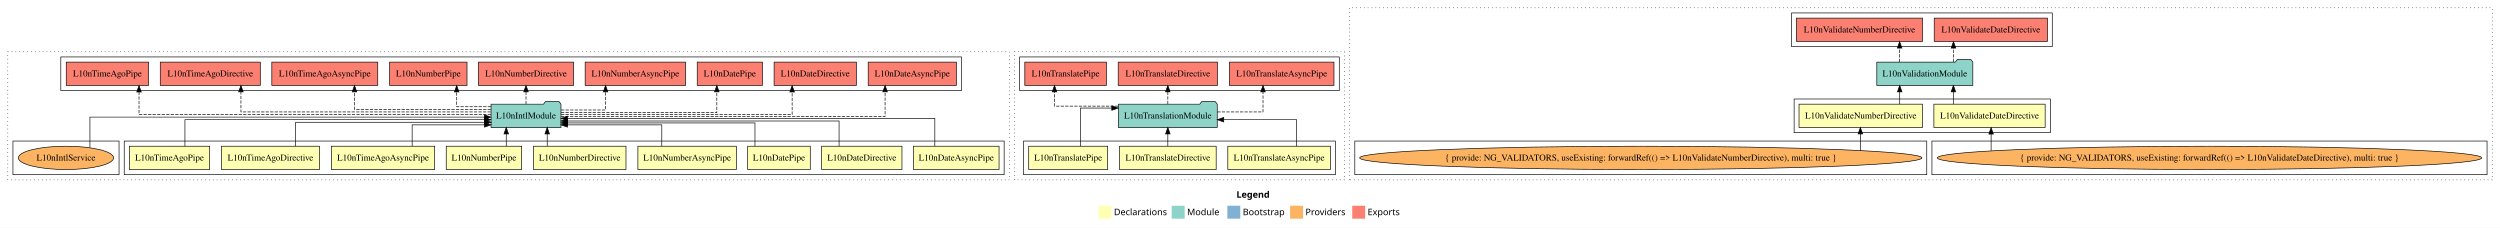
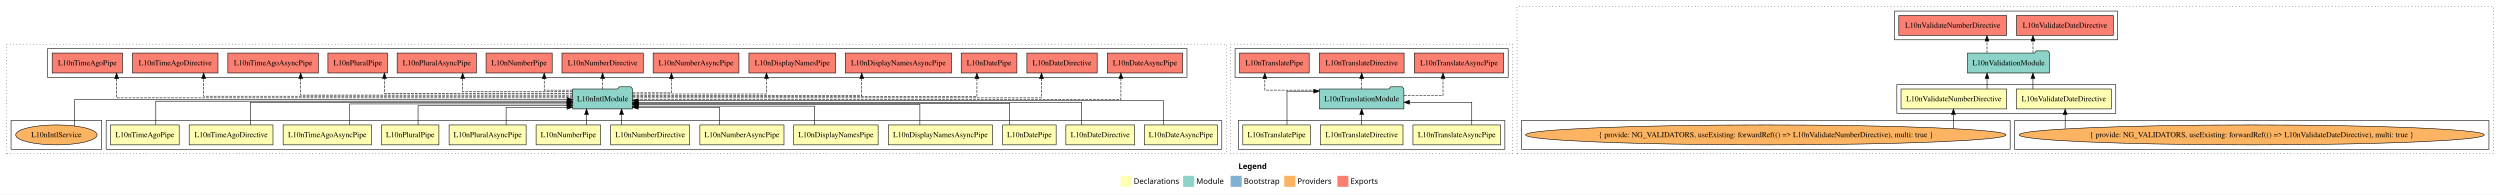
- <svg xmlns="http://www.w3.org/2000/svg" width="3864pt" height="352pt" viewBox="0.00 0.00 3864.00 352.00">
+ <svg xmlns="http://www.w3.org/2000/svg" width="4522pt" height="352pt" viewBox="0.00 0.00 4522.00 352.00">
  <g id="graph0" class="graph" transform="scale(1 1) rotate(0) translate(4 348)">
-     <polygon fill="#ffffff" stroke="transparent" points="-4,4 -4,-348 3860,-348 3860,4 -4,4" />
-     <text text-anchor="start" x="1907.009" y="-42.4" font-family="sans-serif" font-weight="bold" font-size="14.00" fill="#000000">Legend</text>
-     <polygon fill="#ffffb3" stroke="transparent" points="1694,-10 1694,-30 1714,-30 1714,-10 1694,-10" />
-     <text text-anchor="start" x="1717.629" y="-15.4" font-family="sans-serif" font-size="14.00" fill="#000000">  Declarations</text>
-     <polygon fill="#8dd3c7" stroke="transparent" points="1807,-10 1807,-30 1827,-30 1827,-10 1807,-10" />
-     <text text-anchor="start" x="1830.725" y="-15.4" font-family="sans-serif" font-size="14.00" fill="#000000">  Module</text>
-     <polygon fill="#80b1d3" stroke="transparent" points="1893,-10 1893,-30 1913,-30 1913,-10 1893,-10" />
-     <text text-anchor="start" x="1916.781" y="-15.4" font-family="sans-serif" font-size="14.00" fill="#000000">  Bootstrap</text>
-     <polygon fill="#fdb462" stroke="transparent" points="1990,-10 1990,-30 2010,-30 2010,-10 1990,-10" />
-     <text text-anchor="start" x="2013.673" y="-15.4" font-family="sans-serif" font-size="14.00" fill="#000000">  Providers</text>
-     <polygon fill="#fb8072" stroke="transparent" points="2086,-10 2086,-30 2106,-30 2106,-10 2086,-10" />
-     <text text-anchor="start" x="2109.726" y="-15.4" font-family="sans-serif" font-size="14.00" fill="#000000">  Exports</text>
+     <polygon fill="white" stroke="transparent" points="-4,4 -4,-348 4518,-348 4518,4 -4,4" />
+     <text text-anchor="start" x="2236.01" y="-42.4" font-family="sans-serif" font-weight="bold" font-size="14.00">Legend</text>
+     <polygon fill="#ffffb3" stroke="transparent" points="2023,-10 2023,-30 2043,-30 2043,-10 2023,-10" />
+     <text text-anchor="start" x="2046.63" y="-15.4" font-family="sans-serif" font-size="14.00">  Declarations</text>
+     <polygon fill="#8dd3c7" stroke="transparent" points="2136,-10 2136,-30 2156,-30 2156,-10 2136,-10" />
+     <text text-anchor="start" x="2159.73" y="-15.4" font-family="sans-serif" font-size="14.00">  Module</text>
+     <polygon fill="#80b1d3" stroke="transparent" points="2222,-10 2222,-30 2242,-30 2242,-10 2222,-10" />
+     <text text-anchor="start" x="2245.78" y="-15.4" font-family="sans-serif" font-size="14.00">  Bootstrap</text>
+     <polygon fill="#fdb462" stroke="transparent" points="2319,-10 2319,-30 2339,-30 2339,-10 2319,-10" />
+     <text text-anchor="start" x="2342.67" y="-15.4" font-family="sans-serif" font-size="14.00">  Providers</text>
+     <polygon fill="#fb8072" stroke="transparent" points="2415,-10 2415,-30 2435,-30 2435,-10 2415,-10" />
+     <text text-anchor="start" x="2438.73" y="-15.4" font-family="sans-serif" font-size="14.00">  Exports</text>
    <g id="clust1" class="cluster">
-       <polygon fill="none" stroke="#000000" stroke-dasharray="1,5" points="8,-70 8,-268 1556,-268 1556,-70 8,-70" />
+       <polygon fill="none" stroke="black" stroke-dasharray="1,5" points="8,-70 8,-268 2214,-268 2214,-70 8,-70" />
    </g>
    <g id="clust2" class="cluster">
-       <polygon fill="none" stroke="#000000" points="188,-78 188,-130 1548,-130 1548,-78 188,-78" />
-     </g>
-     <g id="clust13" class="cluster">
-       <polygon fill="none" stroke="#000000" points="90,-208 90,-260 1482,-260 1482,-208 90,-208" />
-     </g>
-     <g id="clust15" class="cluster">
-       <polygon fill="none" stroke="#000000" points="16,-78 16,-130 180,-130 180,-78 16,-78" />
-     </g>
-     <g id="clust22" class="cluster">
-       <polygon fill="none" stroke="#000000" stroke-dasharray="1,5" points="1564,-70 1564,-268 2074,-268 2074,-70 1564,-70" />
-     </g>
-     <g id="clust23" class="cluster">
-       <polygon fill="none" stroke="#000000" points="1578,-78 1578,-130 2060,-130 2060,-78 1578,-78" />
-     </g>
-     <g id="clust28" class="cluster">
-       <polygon fill="none" stroke="#000000" points="1572,-208 1572,-260 2066,-260 2066,-208 1572,-208" />
-     </g>
-     <g id="clust31" class="cluster">
-       <polygon fill="none" stroke="#000000" stroke-dasharray="1,5" points="2082,-70 2082,-336 3848,-336 3848,-70 2082,-70" />
+       <polygon fill="none" stroke="black" points="188,-78 188,-130 2206,-130 2206,-78 188,-78" />
+     </g>
+     <g id="clust17" class="cluster">
+       <polygon fill="none" stroke="black" points="82,-208 82,-260 2143,-260 2143,-208 82,-208" />
+     </g>
+     <g id="clust19" class="cluster">
+       <polygon fill="none" stroke="black" points="16,-78 16,-130 180,-130 180,-78 16,-78" />
+     </g>
+     <g id="clust26" class="cluster">
+       <polygon fill="none" stroke="black" stroke-dasharray="1,5" points="2222,-70 2222,-268 2732,-268 2732,-70 2222,-70" />
+     </g>
+     <g id="clust27" class="cluster">
+       <polygon fill="none" stroke="black" points="2236,-78 2236,-130 2718,-130 2718,-78 2236,-78" />
    </g>
    <g id="clust32" class="cluster">
-       <polygon fill="none" stroke="#000000" points="2769,-143 2769,-195 3165,-195 3165,-143 2769,-143" />
-     </g>
-     <g id="clust33" class="cluster">
-       <polygon fill="none" stroke="#000000" points="2982,-78 2982,-130 3840,-130 3840,-78 2982,-78" />
-     </g>
-     <g id="clust34" class="cluster">
-       <polygon fill="none" stroke="#000000" points="2090,-78 2090,-130 2974,-130 2974,-78 2090,-78" />
+       <polygon fill="none" stroke="black" points="2230,-208 2230,-260 2724,-260 2724,-208 2230,-208" />
+     </g>
+     <g id="clust35" class="cluster">
+       <polygon fill="none" stroke="black" stroke-dasharray="1,5" points="2740,-70 2740,-336 4506,-336 4506,-70 2740,-70" />
    </g>
    <g id="clust36" class="cluster">
-       <polygon fill="none" stroke="#000000" points="2765,-276 2765,-328 3168,-328 3168,-276 2765,-276" />
+       <polygon fill="none" stroke="black" points="3427,-143 3427,-195 3823,-195 3823,-143 3427,-143" />
+     </g>
+     <g id="clust37" class="cluster">
+       <polygon fill="none" stroke="black" points="3640,-78 3640,-130 4498,-130 4498,-78 3640,-78" />
+     </g>
+     <g id="clust38" class="cluster">
+       <polygon fill="none" stroke="black" points="2748,-78 2748,-130 3632,-130 3632,-78 2748,-78" />
+     </g>
+     <g id="clust40" class="cluster">
+       <polygon fill="none" stroke="black" points="3423,-276 3423,-328 3826,-328 3826,-276 3423,-276" />
    </g>
    <g id="node1" class="node">
-       <polygon fill="#ffffb3" stroke="#000000" points="1540.133,-122 1407.867,-122 1407.867,-86 1540.133,-86 1540.133,-122" />
-       <text text-anchor="middle" x="1474" y="-99.8" font-family="Times,serif" font-size="14.00" fill="#000000">L10nDateAsyncPipe</text>
+       <polygon fill="#ffffb3" stroke="black" points="2198.13,-122 2065.87,-122 2065.87,-86 2198.13,-86 2198.13,-122" />
+       <text text-anchor="middle" x="2132" y="-99.8" font-family="Times,serif" font-size="14.00">L10nDateAsyncPipe</text>
+     </g>
+     <g id="node14" class="node">
+       <polygon fill="#8dd3c7" stroke="black" points="1140.05,-187 1137.05,-191 1116.05,-191 1113.05,-187 1031.95,-187 1031.95,-151 1140.05,-151 1140.05,-187" />
+       <text text-anchor="middle" x="1086" y="-164.8" font-family="Times,serif" font-size="14.00">L10nIntlModule</text>
+     </g>
+     <g id="edge1" class="edge">
+       <path fill="none" stroke="black" d="M2100.38,-122.27C2100.38,-140.56 2100.38,-166 2100.38,-166 2100.38,-166 1150.18,-166 1150.18,-166" />
+       <polygon fill="black" stroke="black" points="1150.18,-162.5 1140.18,-166 1150.18,-169.5 1150.18,-162.5" />
+     </g>
+     <g id="node2" class="node">
+       <polygon fill="#ffffb3" stroke="black" points="2048.06,-122 1923.94,-122 1923.94,-86 2048.06,-86 2048.06,-122" />
+       <text text-anchor="middle" x="1986" y="-99.8" font-family="Times,serif" font-size="14.00">L10nDateDirective</text>
+     </g>
+     <g id="edge2" class="edge">
+       <path fill="none" stroke="black" d="M1952.38,-122.02C1952.38,-139.37 1952.38,-163 1952.38,-163 1952.38,-163 1150.2,-163 1150.2,-163" />
+       <polygon fill="black" stroke="black" points="1150.2,-159.5 1140.2,-163 1150.2,-166.5 1150.2,-159.5" />
+     </g>
+     <g id="node3" class="node">
+       <polygon fill="#ffffb3" stroke="black" points="1906.37,-122 1809.63,-122 1809.63,-86 1906.37,-86 1906.37,-122" />
+       <text text-anchor="middle" x="1858" y="-99.8" font-family="Times,serif" font-size="14.00">L10nDatePipe</text>
+     </g>
+     <g id="edge3" class="edge">
+       <path fill="none" stroke="black" d="M1822.38,-122.04C1822.38,-138.73 1822.38,-161 1822.38,-161 1822.38,-161 1150.15,-161 1150.15,-161" />
+       <polygon fill="black" stroke="black" points="1150.15,-157.5 1140.15,-161 1150.15,-164.5 1150.15,-157.5" />
+     </g>
+     <g id="node4" class="node">
+       <polygon fill="#ffffb3" stroke="black" points="1791.12,-122 1602.88,-122 1602.88,-86 1791.12,-86 1791.12,-122" />
+       <text text-anchor="middle" x="1697" y="-99.8" font-family="Times,serif" font-size="14.00">L10nDisplayNamesAsyncPipe</text>
+     </g>
+     <g id="edge4" class="edge">
+       <path fill="none" stroke="black" d="M1659.88,-122.01C1659.88,-138.05 1659.88,-159 1659.88,-159 1659.88,-159 1150.25,-159 1150.25,-159" />
+       <polygon fill="black" stroke="black" points="1150.25,-155.5 1140.25,-159 1150.25,-162.5 1150.25,-155.5" />
+     </g>
+     <g id="node5" class="node">
+       <polygon fill="#ffffb3" stroke="black" points="1584.36,-122 1431.64,-122 1431.64,-86 1584.36,-86 1584.36,-122" />
+       <text text-anchor="middle" x="1508" y="-99.8" font-family="Times,serif" font-size="14.00">L10nDisplayNamesPipe</text>
+     </g>
+     <g id="edge5" class="edge">
+       <path fill="none" stroke="black" d="M1469.38,-122.19C1469.38,-137.18 1469.38,-156 1469.38,-156 1469.38,-156 1150.12,-156 1150.12,-156" />
+       <polygon fill="black" stroke="black" points="1150.12,-152.5 1140.12,-156 1150.12,-159.5 1150.12,-152.5" />
+     </g>
+     <g id="node6" class="node">
+       <polygon fill="#ffffb3" stroke="black" points="1414.08,-122 1261.92,-122 1261.92,-86 1414.08,-86 1414.08,-122" />
+       <text text-anchor="middle" x="1338" y="-99.8" font-family="Times,serif" font-size="14.00">L10nNumberAsyncPipe</text>
+     </g>
+     <g id="edge6" class="edge">
+       <path fill="none" stroke="black" d="M1297.38,-122.05C1297.38,-136.37 1297.38,-154 1297.38,-154 1297.38,-154 1150.16,-154 1150.16,-154" />
+       <polygon fill="black" stroke="black" points="1150.16,-150.5 1140.16,-154 1150.16,-157.5 1150.16,-150.5" />
+     </g>
+     <g id="node7" class="node">
+       <polygon fill="#ffffb3" stroke="black" points="1243.51,-122 1100.49,-122 1100.49,-86 1243.51,-86 1243.51,-122" />
+       <text text-anchor="middle" x="1172" y="-99.8" font-family="Times,serif" font-size="14.00">L10nNumberDirective</text>
+     </g>
+     <g id="edge7" class="edge">
+       <path fill="none" stroke="black" d="M1120.26,-122.11C1120.26,-122.11 1120.26,-140.99 1120.26,-140.99" />
+       <polygon fill="black" stroke="black" points="1116.76,-140.99 1120.26,-150.99 1123.76,-140.99 1116.76,-140.99" />
+     </g>
+     <g id="node8" class="node">
+       <polygon fill="#ffffb3" stroke="black" points="1082.31,-122 965.69,-122 965.69,-86 1082.31,-86 1082.31,-122" />
+       <text text-anchor="middle" x="1024" y="-99.8" font-family="Times,serif" font-size="14.00">L10nNumberPipe</text>
+     </g>
+     <g id="edge8" class="edge">
+       <path fill="none" stroke="black" d="M1056.94,-122.11C1056.94,-122.11 1056.94,-140.99 1056.94,-140.99" />
+       <polygon fill="black" stroke="black" points="1053.44,-140.99 1056.94,-150.99 1060.44,-140.99 1053.44,-140.99" />
+     </g>
+     <g id="node9" class="node">
+       <polygon fill="#ffffb3" stroke="black" points="947.65,-122 808.35,-122 808.35,-86 947.65,-86 947.65,-122" />
+       <text text-anchor="middle" x="878" y="-99.8" font-family="Times,serif" font-size="14.00">L10nPluralAsyncPipe</text>
+     </g>
+     <g id="edge9" class="edge">
+       <path fill="none" stroke="black" d="M911.46,-122.05C911.46,-136.37 911.46,-154 911.46,-154 911.46,-154 1021.73,-154 1021.73,-154" />
+       <polygon fill="black" stroke="black" points="1021.73,-157.5 1031.73,-154 1021.73,-150.5 1021.73,-157.5" />
    </g>
    <g id="node10" class="node">
-       <polygon fill="#8dd3c7" stroke="#000000" points="863.045,-187 860.045,-191 839.045,-191 836.045,-187 754.955,-187 754.955,-151 863.045,-151 863.045,-187" />
-       <text text-anchor="middle" x="809" y="-164.8" font-family="Times,serif" font-size="14.00" fill="#000000">L10nIntlModule</text>
-     </g>
-     <g id="edge1" class="edge">
-       <path fill="none" stroke="#000000" d="M1440.875,-122.302C1440.875,-140.27 1440.875,-165 1440.875,-165 1440.875,-165 873.146,-165 873.146,-165" />
-       <polygon fill="#000000" stroke="#000000" points="873.146,-161.5 863.146,-165 873.146,-168.5 873.146,-161.5" />
-     </g>
-     <g id="node2" class="node">
-       <polygon fill="#ffffb3" stroke="#000000" points="1390.062,-122 1265.938,-122 1265.938,-86 1390.062,-86 1390.062,-122" />
-       <text text-anchor="middle" x="1328" y="-99.8" font-family="Times,serif" font-size="14.00" fill="#000000">L10nDateDirective</text>
-     </g>
-     <g id="edge2" class="edge">
-       <path fill="none" stroke="#000000" d="M1292.875,-122.035C1292.875,-138.734 1292.875,-161 1292.875,-161 1292.875,-161 873.098,-161 873.098,-161" />
-       <polygon fill="#000000" stroke="#000000" points="873.098,-157.5 863.098,-161 873.098,-164.5 873.098,-157.5" />
-     </g>
-     <g id="node3" class="node">
-       <polygon fill="#ffffb3" stroke="#000000" points="1248.367,-122 1151.633,-122 1151.633,-86 1248.367,-86 1248.367,-122" />
-       <text text-anchor="middle" x="1200" y="-99.8" font-family="Times,serif" font-size="14.00" fill="#000000">L10nDatePipe</text>
-     </g>
-     <g id="edge3" class="edge">
-       <path fill="none" stroke="#000000" d="M1162.875,-122.282C1162.875,-137.948 1162.875,-158 1162.875,-158 1162.875,-158 873.131,-158 873.131,-158" />
-       <polygon fill="#000000" stroke="#000000" points="873.131,-154.5 863.131,-158 873.131,-161.5 873.131,-154.5" />
-     </g>
-     <g id="node4" class="node">
-       <polygon fill="#ffffb3" stroke="#000000" points="1134.079,-122 981.921,-122 981.921,-86 1134.079,-86 1134.079,-122" />
-       <text text-anchor="middle" x="1058" y="-99.8" font-family="Times,serif" font-size="14.00" fill="#000000">L10nNumberAsyncPipe</text>
-     </g>
-     <g id="edge4" class="edge">
-       <path fill="none" stroke="#000000" d="M1018.875,-122.124C1018.875,-136.783 1018.875,-155 1018.875,-155 1018.875,-155 873.048,-155 873.048,-155" />
-       <polygon fill="#000000" stroke="#000000" points="873.048,-151.5 863.048,-155 873.048,-158.5 873.048,-151.5" />
-     </g>
-     <g id="node5" class="node">
-       <polygon fill="#ffffb3" stroke="#000000" points="963.509,-122 820.491,-122 820.491,-86 963.509,-86 963.509,-122" />
-       <text text-anchor="middle" x="892" y="-99.8" font-family="Times,serif" font-size="14.00" fill="#000000">L10nNumberDirective</text>
-     </g>
-     <g id="edge5" class="edge">
-       <path fill="none" stroke="#000000" d="M841.759,-122.106C841.759,-122.106 841.759,-140.991 841.759,-140.991" />
-       <polygon fill="#000000" stroke="#000000" points="838.259,-140.991 841.759,-150.991 845.259,-140.991 838.259,-140.991" />
-     </g>
-     <g id="node6" class="node">
-       <polygon fill="#ffffb3" stroke="#000000" points="802.313,-122 685.687,-122 685.687,-86 802.313,-86 802.313,-122" />
-       <text text-anchor="middle" x="744" y="-99.8" font-family="Times,serif" font-size="14.00" fill="#000000">L10nNumberPipe</text>
-     </g>
-     <g id="edge6" class="edge">
-       <path fill="none" stroke="#000000" d="M778.442,-122.106C778.442,-122.106 778.442,-140.991 778.442,-140.991" />
-       <polygon fill="#000000" stroke="#000000" points="774.942,-140.991 778.442,-150.991 781.942,-140.991 774.942,-140.991" />
-     </g>
-     <g id="node7" class="node">
-       <polygon fill="#ffffb3" stroke="#000000" points="667.861,-122 508.139,-122 508.139,-86 667.861,-86 667.861,-122" />
-       <text text-anchor="middle" x="588" y="-99.8" font-family="Times,serif" font-size="14.00" fill="#000000">L10nTimeAgoAsyncPipe</text>
-     </g>
-     <g id="edge7" class="edge">
-       <path fill="none" stroke="#000000" d="M633.012,-122.124C633.012,-136.783 633.012,-155 633.012,-155 633.012,-155 744.762,-155 744.762,-155" />
-       <polygon fill="#000000" stroke="#000000" points="744.762,-158.5 754.762,-155 744.762,-151.5 744.762,-158.5" />
-     </g>
-     <g id="node8" class="node">
-       <polygon fill="#ffffb3" stroke="#000000" points="489.791,-122 338.209,-122 338.209,-86 489.791,-86 489.791,-122" />
-       <text text-anchor="middle" x="414" y="-99.8" font-family="Times,serif" font-size="14.00" fill="#000000">L10nTimeAgoDirective</text>
-     </g>
-     <g id="edge8" class="edge">
-       <path fill="none" stroke="#000000" d="M452.982,-122.009C452.982,-138.049 452.982,-159 452.982,-159 452.982,-159 744.929,-159 744.929,-159" />
-       <polygon fill="#000000" stroke="#000000" points="744.929,-162.5 754.929,-159 744.928,-155.5 744.929,-162.5" />
-     </g>
-     <g id="node9" class="node">
-       <polygon fill="#ffffb3" stroke="#000000" points="320.095,-122 195.905,-122 195.905,-86 320.095,-86 320.095,-122" />
-       <text text-anchor="middle" x="258" y="-99.8" font-family="Times,serif" font-size="14.00" fill="#000000">L10nTimeAgoPipe</text>
-     </g>
-     <g id="edge9" class="edge">
-       <path fill="none" stroke="#000000" d="M281.826,-122.022C281.826,-139.373 281.826,-163 281.826,-163 281.826,-163 744.569,-163 744.569,-163" />
-       <polygon fill="#000000" stroke="#000000" points="744.569,-166.5 754.569,-163 744.569,-159.5 744.569,-166.5" />
+       <polygon fill="#ffffb3" stroke="black" points="789.88,-122 686.12,-122 686.12,-86 789.88,-86 789.88,-122" />
+       <text text-anchor="middle" x="738" y="-99.8" font-family="Times,serif" font-size="14.00">L10nPluralPipe</text>
+     </g>
+     <g id="edge10" class="edge">
+       <path fill="none" stroke="black" d="M752.18,-122.24C752.18,-137.57 752.18,-157 752.18,-157 752.18,-157 1021.62,-157 1021.62,-157" />
+       <polygon fill="black" stroke="black" points="1021.62,-160.5 1031.62,-157 1021.62,-153.5 1021.62,-160.5" />
    </g>
    <g id="node11" class="node">
-       <polygon fill="#fb8072" stroke="#000000" points="1474.133,-252 1337.867,-252 1337.867,-216 1474.133,-216 1474.133,-252" />
-       <text text-anchor="middle" x="1406" y="-229.8" font-family="Times,serif" font-size="14.00" fill="#000000">L10nDateAsyncPipe </text>
-     </g>
-     <g id="edge10" class="edge">
-       <path fill="none" stroke="#000000" stroke-dasharray="5,2" d="M863.225,-168C1002.872,-168 1363.982,-168 1363.982,-168 1363.982,-168 1363.982,-205.965 1363.982,-205.965" />
-       <polygon fill="#000000" stroke="#000000" points="1360.482,-205.965 1363.982,-215.965 1367.482,-205.965 1360.482,-205.965" />
+       <polygon fill="#ffffb3" stroke="black" points="667.86,-122 508.14,-122 508.14,-86 667.86,-86 667.86,-122" />
+       <text text-anchor="middle" x="588" y="-99.8" font-family="Times,serif" font-size="14.00">L10nTimeAgoAsyncPipe</text>
+     </g>
+     <g id="edge11" class="edge">
+       <path fill="none" stroke="black" d="M628.62,-122.03C628.62,-138.4 628.62,-160 628.62,-160 628.62,-160 1021.74,-160 1021.74,-160" />
+       <polygon fill="black" stroke="black" points="1021.74,-163.5 1031.74,-160 1021.74,-156.5 1021.74,-163.5" />
    </g>
    <g id="node12" class="node">
-       <polygon fill="#fb8072" stroke="#000000" points="1319.563,-252 1192.437,-252 1192.437,-216 1319.563,-216 1319.563,-252" />
-       <text text-anchor="middle" x="1256" y="-229.8" font-family="Times,serif" font-size="14.00" fill="#000000">L10nDateDirective </text>
-     </g>
-     <g id="edge11" class="edge">
-       <path fill="none" stroke="#000000" stroke-dasharray="5,2" d="M863.197,-171C974.89,-171 1220.326,-171 1220.326,-171 1220.326,-171 1220.326,-205.778 1220.326,-205.778" />
-       <polygon fill="#000000" stroke="#000000" points="1216.826,-205.778 1220.326,-215.778 1223.826,-205.778 1216.826,-205.778" />
+       <polygon fill="#ffffb3" stroke="black" points="489.79,-122 338.21,-122 338.21,-86 489.79,-86 489.79,-122" />
+       <text text-anchor="middle" x="414" y="-99.8" font-family="Times,serif" font-size="14.00">L10nTimeAgoDirective</text>
+     </g>
+     <g id="edge12" class="edge">
+       <path fill="none" stroke="black" d="M448.98,-122.02C448.98,-139.37 448.98,-163 448.98,-163 448.98,-163 1021.69,-163 1021.69,-163" />
+       <polygon fill="black" stroke="black" points="1021.69,-166.5 1031.69,-163 1021.69,-159.5 1021.69,-166.5" />
    </g>
    <g id="node13" class="node">
-       <polygon fill="#fb8072" stroke="#000000" points="1174.368,-252 1073.632,-252 1073.632,-216 1174.368,-216 1174.368,-252" />
-       <text text-anchor="middle" x="1124" y="-229.8" font-family="Times,serif" font-size="14.00" fill="#000000">L10nDatePipe </text>
-     </g>
-     <g id="edge12" class="edge">
-       <path fill="none" stroke="#000000" stroke-dasharray="5,2" d="M863.094,-174C948.237,-174 1103.928,-174 1103.928,-174 1103.928,-174 1103.928,-205.998 1103.928,-205.998" />
-       <polygon fill="#000000" stroke="#000000" points="1100.428,-205.998 1103.928,-215.998 1107.428,-205.998 1100.428,-205.998" />
-     </g>
-     <g id="node14" class="node">
-       <polygon fill="#fb8072" stroke="#000000" points="1055.579,-252 900.421,-252 900.421,-216 1055.579,-216 1055.579,-252" />
-       <text text-anchor="middle" x="978" y="-229.8" font-family="Times,serif" font-size="14.00" fill="#000000">L10nNumberAsyncPipe </text>
+       <polygon fill="#ffffb3" stroke="black" points="320.1,-122 195.9,-122 195.9,-86 320.1,-86 320.1,-122" />
+       <text text-anchor="middle" x="258" y="-99.8" font-family="Times,serif" font-size="14.00">L10nTimeAgoPipe</text>
    </g>
    <g id="edge13" class="edge">
-       <path fill="none" stroke="#000000" stroke-dasharray="5,2" d="M863.3,-178C896.245,-178 931.982,-178 931.982,-178 931.982,-178 931.982,-205.973 931.982,-205.973" />
-       <polygon fill="#000000" stroke="#000000" points="928.482,-205.973 931.982,-215.973 935.482,-205.973 928.482,-205.973" />
+       <path fill="none" stroke="black" d="M277.83,-122.3C277.83,-140.27 277.83,-165 277.83,-165 277.83,-165 1021.72,-165 1021.72,-165" />
+       <polygon fill="black" stroke="black" points="1021.72,-168.5 1031.72,-165 1021.72,-161.5 1021.72,-168.5" />
    </g>
    <g id="node15" class="node">
-       <polygon fill="#fb8072" stroke="#000000" points="882.508,-252 735.492,-252 735.492,-216 882.508,-216 882.508,-252" />
-       <text text-anchor="middle" x="809" y="-229.8" font-family="Times,serif" font-size="14.00" fill="#000000">L10nNumberDirective </text>
+       <polygon fill="#fb8072" stroke="black" points="2135.13,-252 1998.87,-252 1998.87,-216 2135.13,-216 2135.13,-252" />
+       <text text-anchor="middle" x="2067" y="-229.8" font-family="Times,serif" font-size="14.00">L10nDateAsyncPipe </text>
    </g>
    <g id="edge14" class="edge">
-       <path fill="none" stroke="#000000" stroke-dasharray="5,2" d="M809,-187.106C809,-187.106 809,-205.991 809,-205.991" />
-       <polygon fill="#000000" stroke="#000000" points="805.5,-205.991 809,-215.991 812.5,-205.991 805.5,-205.991" />
+       <path fill="none" stroke="black" stroke-dasharray="5,2" d="M1140.11,-168C1339.76,-168 2023.48,-168 2023.48,-168 2023.48,-168 2023.48,-205.97 2023.48,-205.97" />
+       <polygon fill="black" stroke="black" points="2019.98,-205.97 2023.48,-215.97 2026.98,-205.97 2019.98,-205.97" />
    </g>
    <g id="node16" class="node">
-       <polygon fill="#fb8072" stroke="#000000" points="717.813,-252 598.187,-252 598.187,-216 717.813,-216 717.813,-252" />
-       <text text-anchor="middle" x="658" y="-229.8" font-family="Times,serif" font-size="14.00" fill="#000000">L10nNumberPipe </text>
+       <polygon fill="#fb8072" stroke="black" points="1980.56,-252 1853.44,-252 1853.44,-216 1980.56,-216 1980.56,-252" />
+       <text text-anchor="middle" x="1917" y="-229.8" font-family="Times,serif" font-size="14.00">L10nDateDirective </text>
    </g>
    <g id="edge15" class="edge">
-       <path fill="none" stroke="#000000" stroke-dasharray="5,2" d="M754.81,-183C728.239,-183 701.875,-183 701.875,-183 701.875,-183 701.875,-205.876 701.875,-205.876" />
-       <polygon fill="#000000" stroke="#000000" points="698.375,-205.876 701.875,-215.876 705.375,-205.876 698.375,-205.876" />
+       <path fill="none" stroke="black" stroke-dasharray="5,2" d="M1140.25,-171C1319.26,-171 1879.83,-171 1879.83,-171 1879.83,-171 1879.83,-205.78 1879.83,-205.78" />
+       <polygon fill="black" stroke="black" points="1876.33,-205.78 1879.83,-215.78 1883.33,-205.78 1876.33,-205.78" />
    </g>
    <g id="node17" class="node">
-       <polygon fill="#fb8072" stroke="#000000" points="579.862,-252 416.138,-252 416.138,-216 579.862,-216 579.862,-252" />
-       <text text-anchor="middle" x="498" y="-229.8" font-family="Times,serif" font-size="14.00" fill="#000000">L10nTimeAgoAsyncPipe </text>
+       <polygon fill="#fb8072" stroke="black" points="1835.37,-252 1734.63,-252 1734.63,-216 1835.37,-216 1835.37,-252" />
+       <text text-anchor="middle" x="1785" y="-229.8" font-family="Times,serif" font-size="14.00">L10nDatePipe </text>
    </g>
    <g id="edge16" class="edge">
-       <path fill="none" stroke="#000000" stroke-dasharray="5,2" d="M754.708,-179C677.142,-179 543.875,-179 543.875,-179 543.875,-179 543.875,-205.991 543.875,-205.991" />
-       <polygon fill="#000000" stroke="#000000" points="540.375,-205.991 543.875,-215.991 547.375,-205.991 540.375,-205.991" />
+       <path fill="none" stroke="black" stroke-dasharray="5,2" d="M1140.26,-173C1300.93,-173 1763.06,-173 1763.06,-173 1763.06,-173 1763.06,-205.7 1763.06,-205.7" />
+       <polygon fill="black" stroke="black" points="1759.56,-205.7 1763.06,-215.7 1766.56,-205.7 1759.56,-205.7" />
    </g>
    <g id="node18" class="node">
-       <polygon fill="#fb8072" stroke="#000000" points="398.291,-252 243.709,-252 243.709,-216 398.291,-216 398.291,-252" />
-       <text text-anchor="middle" x="321" y="-229.8" font-family="Times,serif" font-size="14.00" fill="#000000">L10nTimeAgoDirective </text>
+       <polygon fill="#fb8072" stroke="black" points="1717.12,-252 1524.88,-252 1524.88,-216 1717.12,-216 1717.12,-252" />
+       <text text-anchor="middle" x="1621" y="-229.8" font-family="Times,serif" font-size="14.00">L10nDisplayNamesAsyncPipe </text>
    </g>
    <g id="edge17" class="edge">
-       <path fill="none" stroke="#000000" stroke-dasharray="5,2" d="M754.529,-175C636.639,-175 368.375,-175 368.375,-175 368.375,-175 368.375,-205.977 368.375,-205.977" />
-       <polygon fill="#000000" stroke="#000000" points="364.875,-205.977 368.375,-215.977 371.875,-205.977 364.875,-205.977" />
+       <path fill="none" stroke="black" stroke-dasharray="5,2" d="M1140.22,-175C1263.59,-175 1554.68,-175 1554.68,-175 1554.68,-175 1554.68,-205.98 1554.68,-205.98" />
+       <polygon fill="black" stroke="black" points="1551.18,-205.98 1554.68,-215.98 1558.18,-205.98 1551.18,-205.98" />
    </g>
    <g id="node19" class="node">
-       <polygon fill="#fb8072" stroke="#000000" points="225.596,-252 98.404,-252 98.404,-216 225.596,-216 225.596,-252" />
-       <text text-anchor="middle" x="162" y="-229.8" font-family="Times,serif" font-size="14.00" fill="#000000">L10nTimeAgoPipe </text>
+       <polygon fill="#fb8072" stroke="black" points="1507.36,-252 1350.64,-252 1350.64,-216 1507.36,-216 1507.36,-252" />
+       <text text-anchor="middle" x="1429" y="-229.8" font-family="Times,serif" font-size="14.00">L10nDisplayNamesPipe </text>
    </g>
    <g id="edge18" class="edge">
-       <path fill="none" stroke="#000000" stroke-dasharray="5,2" d="M754.865,-171C607.632,-171 210.875,-171 210.875,-171 210.875,-171 210.875,-205.778 210.875,-205.778" />
-       <polygon fill="#000000" stroke="#000000" points="207.375,-205.778 210.875,-215.778 214.375,-205.778 207.375,-205.778" />
+       <path fill="none" stroke="black" stroke-dasharray="5,2" d="M1140.37,-178C1225.95,-178 1382.43,-178 1382.43,-178 1382.43,-178 1382.43,-205.97 1382.43,-205.97" />
+       <polygon fill="black" stroke="black" points="1378.93,-205.97 1382.43,-215.97 1385.93,-205.97 1378.93,-205.97" />
    </g>
    <g id="node20" class="node">
-       <ellipse fill="#fdb462" stroke="#000000" cx="98" cy="-104" rx="73.575" ry="18" />
-       <text text-anchor="middle" x="98" y="-99.8" font-family="Times,serif" font-size="14.00" fill="#000000">L10nIntlService</text>
+       <polygon fill="#fb8072" stroke="black" points="1332.58,-252 1177.42,-252 1177.42,-216 1332.58,-216 1332.58,-252" />
+       <text text-anchor="middle" x="1255" y="-229.8" font-family="Times,serif" font-size="14.00">L10nNumberAsyncPipe </text>
    </g>
    <g id="edge19" class="edge">
-       <path fill="none" stroke="#000000" d="M134.995,-119.898C134.995,-138.561 134.995,-167 134.995,-167 134.995,-167 744.699,-167 744.699,-167" />
-       <polygon fill="#000000" stroke="#000000" points="744.699,-170.5 754.699,-167 744.699,-163.5 744.699,-170.5" />
+       <path fill="none" stroke="black" stroke-dasharray="5,2" d="M1140.24,-180C1173.78,-180 1210.48,-180 1210.48,-180 1210.48,-180 1210.48,-205.72 1210.48,-205.72" />
+       <polygon fill="black" stroke="black" points="1206.98,-205.72 1210.48,-215.72 1213.98,-205.72 1206.98,-205.72" />
    </g>
    <g id="node21" class="node">
-       <polygon fill="#ffffb3" stroke="#000000" points="2052.289,-122 1893.711,-122 1893.711,-86 2052.289,-86 2052.289,-122" />
-       <text text-anchor="middle" x="1973" y="-99.8" font-family="Times,serif" font-size="14.00" fill="#000000">L10nTranslateAsyncPipe</text>
+       <polygon fill="#fb8072" stroke="black" points="1159.51,-252 1012.49,-252 1012.49,-216 1159.51,-216 1159.51,-252" />
+       <text text-anchor="middle" x="1086" y="-229.8" font-family="Times,serif" font-size="14.00">L10nNumberDirective </text>
+     </g>
+     <g id="edge20" class="edge">
+       <path fill="none" stroke="black" stroke-dasharray="5,2" d="M1086,-187.11C1086,-187.11 1086,-205.99 1086,-205.99" />
+       <polygon fill="black" stroke="black" points="1082.5,-205.99 1086,-215.99 1089.5,-205.99 1082.5,-205.99" />
+     </g>
+     <g id="node22" class="node">
+       <polygon fill="#fb8072" stroke="black" points="994.81,-252 875.19,-252 875.19,-216 994.81,-216 994.81,-252" />
+       <text text-anchor="middle" x="935" y="-229.8" font-family="Times,serif" font-size="14.00">L10nNumberPipe </text>
+     </g>
+     <g id="edge21" class="edge">
+       <path fill="none" stroke="black" stroke-dasharray="5,2" d="M1031.95,-185C1005.96,-185 980.38,-185 980.38,-185 980.38,-185 980.38,-205.75 980.38,-205.75" />
+       <polygon fill="black" stroke="black" points="976.88,-205.75 980.38,-215.75 983.88,-205.75 976.88,-205.75" />
+     </g>
+     <g id="node23" class="node">
+       <polygon fill="#fb8072" stroke="black" points="857.65,-252 714.35,-252 714.35,-216 857.65,-216 857.65,-252" />
+       <text text-anchor="middle" x="786" y="-229.8" font-family="Times,serif" font-size="14.00">L10nPluralAsyncPipe </text>
+     </g>
+     <g id="edge22" class="edge">
+       <path fill="none" stroke="black" stroke-dasharray="5,2" d="M1031.7,-182C957.32,-182 832.88,-182 832.88,-182 832.88,-182 832.88,-205.81 832.88,-205.81" />
+       <polygon fill="black" stroke="black" points="829.38,-205.81 832.88,-215.81 836.38,-205.81 829.38,-205.81" />
    </g>
    <g id="node24" class="node">
-       <polygon fill="#8dd3c7" stroke="#000000" points="1877.361,-187 1874.361,-191 1853.361,-191 1850.361,-187 1724.639,-187 1724.639,-151 1877.361,-151 1877.361,-187" />
-       <text text-anchor="middle" x="1801" y="-164.8" font-family="Times,serif" font-size="14.00" fill="#000000">L10nTranslationModule</text>
-     </g>
-     <g id="edge20" class="edge">
-       <path fill="none" stroke="#000000" d="M2000.131,-122.022C2000.131,-139.373 2000.131,-163 2000.131,-163 2000.131,-163 1887.42,-163 1887.42,-163" />
-       <polygon fill="#000000" stroke="#000000" points="1887.42,-159.5 1877.42,-163 1887.42,-166.5 1887.42,-159.5" />
-     </g>
-     <g id="node22" class="node">
-       <polygon fill="#ffffb3" stroke="#000000" points="1875.718,-122 1726.282,-122 1726.282,-86 1875.718,-86 1875.718,-122" />
-       <text text-anchor="middle" x="1801" y="-99.8" font-family="Times,serif" font-size="14.00" fill="#000000">L10nTranslateDirective</text>
-     </g>
-     <g id="edge21" class="edge">
-       <path fill="none" stroke="#000000" d="M1801,-122.106C1801,-122.106 1801,-140.991 1801,-140.991" />
-       <polygon fill="#000000" stroke="#000000" points="1797.5,-140.991 1801,-150.991 1804.5,-140.991 1797.5,-140.991" />
-     </g>
-     <g id="node23" class="node">
-       <polygon fill="#ffffb3" stroke="#000000" points="1708.024,-122 1585.976,-122 1585.976,-86 1708.024,-86 1708.024,-122" />
-       <text text-anchor="middle" x="1647" y="-99.8" font-family="Times,serif" font-size="14.00" fill="#000000">L10nTranslatePipe</text>
-     </g>
-     <g id="edge22" class="edge">
-       <path fill="none" stroke="#000000" d="M1665.92,-122.248C1665.92,-145.018 1665.92,-181 1665.92,-181 1665.92,-181 1714.383,-181 1714.383,-181" />
-       <polygon fill="#000000" stroke="#000000" points="1714.383,-184.5 1724.383,-181 1714.383,-177.5 1714.383,-184.5" />
+       <polygon fill="#fb8072" stroke="black" points="696.88,-252 589.12,-252 589.12,-216 696.88,-216 696.88,-252" />
+       <text text-anchor="middle" x="643" y="-229.8" font-family="Times,serif" font-size="14.00">L10nPluralPipe </text>
+     </g>
+     <g id="edge23" class="edge">
+       <path fill="none" stroke="black" stroke-dasharray="5,2" d="M1031.54,-179C923.29,-179 691.38,-179 691.38,-179 691.38,-179 691.38,-205.99 691.38,-205.99" />
+       <polygon fill="black" stroke="black" points="687.88,-205.99 691.38,-215.99 694.88,-205.99 687.88,-205.99" />
    </g>
    <g id="node25" class="node">
-       <polygon fill="#fb8072" stroke="#000000" points="2057.789,-252 1896.211,-252 1896.211,-216 2057.789,-216 2057.789,-252" />
-       <text text-anchor="middle" x="1977" y="-229.8" font-family="Times,serif" font-size="14.00" fill="#000000">L10nTranslateAsyncPipe </text>
-     </g>
-     <g id="edge23" class="edge">
-       <path fill="none" stroke="#000000" stroke-dasharray="5,2" d="M1877.576,-175C1913.323,-175 1948.119,-175 1948.119,-175 1948.119,-175 1948.119,-205.977 1948.119,-205.977" />
-       <polygon fill="#000000" stroke="#000000" points="1944.619,-205.977 1948.119,-215.977 1951.619,-205.977 1944.619,-205.977" />
+       <polygon fill="#fb8072" stroke="black" points="571.86,-252 408.14,-252 408.14,-216 571.86,-216 571.86,-252" />
+       <text text-anchor="middle" x="490" y="-229.8" font-family="Times,serif" font-size="14.00">L10nTimeAgoAsyncPipe </text>
+     </g>
+     <g id="edge24" class="edge">
+       <path fill="none" stroke="black" stroke-dasharray="5,2" d="M1031.89,-176C893.93,-176 539.88,-176 539.88,-176 539.88,-176 539.88,-205.97 539.88,-205.97" />
+       <polygon fill="black" stroke="black" points="536.38,-205.97 539.88,-215.97 543.38,-205.97 536.38,-205.97" />
    </g>
    <g id="node26" class="node">
-       <polygon fill="#fb8072" stroke="#000000" points="1877.718,-252 1724.282,-252 1724.282,-216 1877.718,-216 1877.718,-252" />
-       <text text-anchor="middle" x="1801" y="-229.8" font-family="Times,serif" font-size="14.00" fill="#000000">L10nTranslateDirective </text>
-     </g>
-     <g id="edge24" class="edge">
-       <path fill="none" stroke="#000000" stroke-dasharray="5,2" d="M1801,-187.106C1801,-187.106 1801,-205.991 1801,-205.991" />
-       <polygon fill="#000000" stroke="#000000" points="1797.5,-205.991 1801,-215.991 1804.5,-205.991 1797.5,-205.991" />
+       <polygon fill="#fb8072" stroke="black" points="390.29,-252 235.71,-252 235.71,-216 390.29,-216 390.29,-252" />
+       <text text-anchor="middle" x="313" y="-229.8" font-family="Times,serif" font-size="14.00">L10nTimeAgoDirective </text>
+     </g>
+     <g id="edge25" class="edge">
+       <path fill="none" stroke="black" stroke-dasharray="5,2" d="M1031.76,-174C863.94,-174 364.38,-174 364.38,-174 364.38,-174 364.38,-206 364.38,-206" />
+       <polygon fill="black" stroke="black" points="360.88,-206 364.38,-216 367.88,-206 360.88,-206" />
    </g>
    <g id="node27" class="node">
-       <polygon fill="#fb8072" stroke="#000000" points="1706.023,-252 1579.977,-252 1579.977,-216 1706.023,-216 1706.023,-252" />
-       <text text-anchor="middle" x="1643" y="-229.8" font-family="Times,serif" font-size="14.00" fill="#000000">L10nTranslatePipe </text>
-     </g>
-     <g id="edge25" class="edge">
-       <path fill="none" stroke="#000000" stroke-dasharray="5,2" d="M1724.422,-184C1677.287,-184 1625.83,-184 1625.83,-184 1625.83,-184 1625.83,-205.949 1625.83,-205.949" />
-       <polygon fill="#000000" stroke="#000000" points="1622.33,-205.949 1625.83,-215.949 1629.33,-205.949 1622.33,-205.949" />
+       <polygon fill="#fb8072" stroke="black" points="217.6,-252 90.4,-252 90.4,-216 217.6,-216 217.6,-252" />
+       <text text-anchor="middle" x="154" y="-229.8" font-family="Times,serif" font-size="14.00">L10nTimeAgoPipe </text>
+     </g>
+     <g id="edge26" class="edge">
+       <path fill="none" stroke="black" stroke-dasharray="5,2" d="M1031.67,-171C840,-171 206.88,-171 206.88,-171 206.88,-171 206.88,-205.78 206.88,-205.78" />
+       <polygon fill="black" stroke="black" points="203.38,-205.78 206.88,-215.78 210.38,-205.78 203.38,-205.78" />
    </g>
    <g id="node28" class="node">
-       <polygon fill="#ffffb3" stroke="#000000" points="3156.985,-187 2985.015,-187 2985.015,-151 3156.985,-151 3156.985,-187" />
-       <text text-anchor="middle" x="3071" y="-164.8" font-family="Times,serif" font-size="14.00" fill="#000000">L10nValidateDateDirective</text>
+       <ellipse fill="#fdb462" stroke="black" cx="98" cy="-104" rx="73.58" ry="18" />
+       <text text-anchor="middle" x="98" y="-99.8" font-family="Times,serif" font-size="14.00">L10nIntlService</text>
+     </g>
+     <g id="edge27" class="edge">
+       <path fill="none" stroke="black" d="M130.99,-120.15C130.99,-139.11 130.99,-168 130.99,-168 130.99,-168 1021.92,-168 1021.92,-168" />
+       <polygon fill="black" stroke="black" points="1021.92,-171.5 1031.92,-168 1021.92,-164.5 1021.92,-171.5" />
+     </g>
+     <g id="node29" class="node">
+       <polygon fill="#ffffb3" stroke="black" points="2710.29,-122 2551.71,-122 2551.71,-86 2710.29,-86 2710.29,-122" />
+       <text text-anchor="middle" x="2631" y="-99.8" font-family="Times,serif" font-size="14.00">L10nTranslateAsyncPipe</text>
+     </g>
+     <g id="node32" class="node">
+       <polygon fill="#8dd3c7" stroke="black" points="2535.36,-187 2532.36,-191 2511.36,-191 2508.36,-187 2382.64,-187 2382.64,-151 2535.36,-151 2535.36,-187" />
+       <text text-anchor="middle" x="2459" y="-164.8" font-family="Times,serif" font-size="14.00">L10nTranslationModule</text>
+     </g>
+     <g id="edge28" class="edge">
+       <path fill="none" stroke="black" d="M2658.13,-122.02C2658.13,-139.37 2658.13,-163 2658.13,-163 2658.13,-163 2545.42,-163 2545.42,-163" />
+       <polygon fill="black" stroke="black" points="2545.42,-159.5 2535.42,-163 2545.42,-166.5 2545.42,-159.5" />
    </g>
    <g id="node30" class="node">
-       <polygon fill="#8dd3c7" stroke="#000000" points="3045.201,-252 3042.201,-256 3021.201,-256 3018.201,-252 2896.799,-252 2896.799,-216 3045.201,-216 3045.201,-252" />
-       <text text-anchor="middle" x="2971" y="-229.8" font-family="Times,serif" font-size="14.00" fill="#000000">L10nValidationModule</text>
-     </g>
-     <g id="edge26" class="edge">
-       <path fill="none" stroke="#000000" d="M3015.179,-187.106C3015.179,-187.106 3015.179,-205.991 3015.179,-205.991" />
-       <polygon fill="#000000" stroke="#000000" points="3011.679,-205.991 3015.179,-215.991 3018.679,-205.991 3011.679,-205.991" />
-     </g>
-     <g id="node29" class="node">
-       <polygon fill="#ffffb3" stroke="#000000" points="2967.43,-187 2776.57,-187 2776.57,-151 2967.43,-151 2967.43,-187" />
-       <text text-anchor="middle" x="2872" y="-164.8" font-family="Times,serif" font-size="14.00" fill="#000000">L10nValidateNumberDirective</text>
-     </g>
-     <g id="edge28" class="edge">
-       <path fill="none" stroke="#000000" d="M2932.182,-187.106C2932.182,-187.106 2932.182,-205.991 2932.182,-205.991" />
-       <polygon fill="#000000" stroke="#000000" points="2928.682,-205.991 2932.182,-215.991 2935.682,-205.991 2928.682,-205.991" />
+       <polygon fill="#ffffb3" stroke="black" points="2533.72,-122 2384.28,-122 2384.28,-86 2533.72,-86 2533.72,-122" />
+       <text text-anchor="middle" x="2459" y="-99.8" font-family="Times,serif" font-size="14.00">L10nTranslateDirective</text>
+     </g>
+     <g id="edge29" class="edge">
+       <path fill="none" stroke="black" d="M2459,-122.11C2459,-122.11 2459,-140.99 2459,-140.99" />
+       <polygon fill="black" stroke="black" points="2455.5,-140.99 2459,-150.99 2462.5,-140.99 2455.5,-140.99" />
+     </g>
+     <g id="node31" class="node">
+       <polygon fill="#ffffb3" stroke="black" points="2366.02,-122 2243.98,-122 2243.98,-86 2366.02,-86 2366.02,-122" />
+       <text text-anchor="middle" x="2305" y="-99.8" font-family="Times,serif" font-size="14.00">L10nTranslatePipe</text>
+     </g>
+     <g id="edge30" class="edge">
+       <path fill="none" stroke="black" d="M2323.92,-122.32C2323.92,-145.66 2323.92,-183 2323.92,-183 2323.92,-183 2372.38,-183 2372.38,-183" />
+       <polygon fill="black" stroke="black" points="2372.38,-186.5 2382.38,-183 2372.38,-179.5 2372.38,-186.5" />
    </g>
    <g id="node33" class="node">
-       <polygon fill="#fb8072" stroke="#000000" points="3160.484,-320 2985.516,-320 2985.516,-284 3160.484,-284 3160.484,-320" />
-       <text text-anchor="middle" x="3073" y="-297.8" font-family="Times,serif" font-size="14.00" fill="#000000">L10nValidateDateDirective </text>
-     </g>
-     <g id="edge30" class="edge">
-       <path fill="none" stroke="#000000" stroke-dasharray="5,2" d="M3015.304,-252.223C3015.304,-252.223 3015.304,-273.727 3015.304,-273.727" />
-       <polygon fill="#000000" stroke="#000000" points="3011.804,-273.727 3015.304,-283.727 3018.804,-273.727 3011.804,-273.727" />
+       <polygon fill="#fb8072" stroke="black" points="2715.79,-252 2554.21,-252 2554.21,-216 2715.79,-216 2715.79,-252" />
+       <text text-anchor="middle" x="2635" y="-229.8" font-family="Times,serif" font-size="14.00">L10nTranslateAsyncPipe </text>
+     </g>
+     <g id="edge31" class="edge">
+       <path fill="none" stroke="black" stroke-dasharray="5,2" d="M2535.58,-175C2571.32,-175 2606.12,-175 2606.12,-175 2606.12,-175 2606.12,-205.98 2606.12,-205.98" />
+       <polygon fill="black" stroke="black" points="2602.62,-205.98 2606.12,-215.98 2609.62,-205.98 2602.62,-205.98" />
    </g>
    <g id="node34" class="node">
-       <polygon fill="#fb8072" stroke="#000000" points="2967.43,-320 2772.57,-320 2772.57,-284 2967.43,-284 2967.43,-320" />
-       <text text-anchor="middle" x="2870" y="-297.8" font-family="Times,serif" font-size="14.00" fill="#000000">L10nValidateNumberDirective </text>
-     </g>
-     <g id="edge31" class="edge">
-       <path fill="none" stroke="#000000" stroke-dasharray="5,2" d="M2932.057,-252.223C2932.057,-252.223 2932.057,-273.727 2932.057,-273.727" />
-       <polygon fill="#000000" stroke="#000000" points="2928.557,-273.727 2932.057,-283.727 2935.557,-273.727 2928.557,-273.727" />
-     </g>
-     <g id="node31" class="node">
-       <ellipse fill="#fdb462" stroke="#000000" cx="3411" cy="-104" rx="420.662" ry="18" />
-       <text text-anchor="middle" x="3411" y="-99.8" font-family="Times,serif" font-size="14.00" fill="#000000">{ provide: NG_VALIDATORS, useExisting: forwardRef(() =&gt; L10nValidateDateDirective), multi: true }</text>
-     </g>
-     <g id="edge27" class="edge">
-       <path fill="none" stroke="#000000" d="M3073.456,-115.026C3073.456,-115.026 3073.456,-140.779 3073.456,-140.779" />
-       <polygon fill="#000000" stroke="#000000" points="3069.956,-140.779 3073.456,-150.779 3076.956,-140.779 3069.956,-140.779" />
-     </g>
-     <g id="node32" class="node">
-       <ellipse fill="#fdb462" stroke="#000000" cx="2532" cy="-104" rx="434.489" ry="18" />
-       <text text-anchor="middle" x="2532" y="-99.8" font-family="Times,serif" font-size="14.00" fill="#000000">{ provide: NG_VALIDATORS, useExisting: forwardRef(() =&gt; L10nValidateNumberDirective), multi: true }</text>
-     </g>
-     <g id="edge29" class="edge">
-       <path fill="none" stroke="#000000" d="M2871.39,-115.322C2871.39,-115.322 2871.39,-140.942 2871.39,-140.942" />
-       <polygon fill="#000000" stroke="#000000" points="2867.89,-140.942 2871.39,-150.942 2874.89,-140.942 2867.89,-140.942" />
+       <polygon fill="#fb8072" stroke="black" points="2535.72,-252 2382.28,-252 2382.28,-216 2535.72,-216 2535.72,-252" />
+       <text text-anchor="middle" x="2459" y="-229.8" font-family="Times,serif" font-size="14.00">L10nTranslateDirective </text>
+     </g>
+     <g id="edge32" class="edge">
+       <path fill="none" stroke="black" stroke-dasharray="5,2" d="M2459,-187.11C2459,-187.11 2459,-205.99 2459,-205.99" />
+       <polygon fill="black" stroke="black" points="2455.5,-205.99 2459,-215.99 2462.5,-205.99 2455.5,-205.99" />
+     </g>
+     <g id="node35" class="node">
+       <polygon fill="#fb8072" stroke="black" points="2364.02,-252 2237.98,-252 2237.98,-216 2364.02,-216 2364.02,-252" />
+       <text text-anchor="middle" x="2301" y="-229.8" font-family="Times,serif" font-size="14.00">L10nTranslatePipe </text>
+     </g>
+     <g id="edge33" class="edge">
+       <path fill="none" stroke="black" stroke-dasharray="5,2" d="M2382.42,-185C2335.29,-185 2283.83,-185 2283.83,-185 2283.83,-185 2283.83,-205.75 2283.83,-205.75" />
+       <polygon fill="black" stroke="black" points="2280.33,-205.75 2283.83,-215.75 2287.33,-205.75 2280.33,-205.75" />
+     </g>
+     <g id="node36" class="node">
+       <polygon fill="#ffffb3" stroke="black" points="3814.98,-187 3643.02,-187 3643.02,-151 3814.98,-151 3814.98,-187" />
+       <text text-anchor="middle" x="3729" y="-164.8" font-family="Times,serif" font-size="14.00">L10nValidateDateDirective</text>
+     </g>
+     <g id="node38" class="node">
+       <polygon fill="#8dd3c7" stroke="black" points="3703.2,-252 3700.2,-256 3679.2,-256 3676.2,-252 3554.8,-252 3554.8,-216 3703.2,-216 3703.2,-252" />
+       <text text-anchor="middle" x="3629" y="-229.8" font-family="Times,serif" font-size="14.00">L10nValidationModule</text>
+     </g>
+     <g id="edge34" class="edge">
+       <path fill="none" stroke="black" d="M3673.18,-187.11C3673.18,-187.11 3673.18,-205.99 3673.18,-205.99" />
+       <polygon fill="black" stroke="black" points="3669.68,-205.99 3673.18,-215.99 3676.68,-205.99 3669.68,-205.99" />
+     </g>
+     <g id="node37" class="node">
+       <polygon fill="#ffffb3" stroke="black" points="3625.43,-187 3434.57,-187 3434.57,-151 3625.43,-151 3625.43,-187" />
+       <text text-anchor="middle" x="3530" y="-164.8" font-family="Times,serif" font-size="14.00">L10nValidateNumberDirective</text>
+     </g>
+     <g id="edge36" class="edge">
+       <path fill="none" stroke="black" d="M3590.18,-187.11C3590.18,-187.11 3590.18,-205.99 3590.18,-205.99" />
+       <polygon fill="black" stroke="black" points="3586.68,-205.99 3590.18,-215.99 3593.68,-205.99 3586.68,-205.99" />
+     </g>
+     <g id="node41" class="node">
+       <polygon fill="#fb8072" stroke="black" points="3818.48,-320 3643.52,-320 3643.52,-284 3818.48,-284 3818.48,-320" />
+       <text text-anchor="middle" x="3731" y="-297.8" font-family="Times,serif" font-size="14.00">L10nValidateDateDirective </text>
+     </g>
+     <g id="edge38" class="edge">
+       <path fill="none" stroke="black" stroke-dasharray="5,2" d="M3673.3,-252.22C3673.3,-252.22 3673.3,-273.73 3673.3,-273.73" />
+       <polygon fill="black" stroke="black" points="3669.8,-273.73 3673.3,-283.73 3676.8,-273.73 3669.8,-273.73" />
+     </g>
+     <g id="node42" class="node">
+       <polygon fill="#fb8072" stroke="black" points="3625.43,-320 3430.57,-320 3430.57,-284 3625.43,-284 3625.43,-320" />
+       <text text-anchor="middle" x="3528" y="-297.8" font-family="Times,serif" font-size="14.00">L10nValidateNumberDirective </text>
+     </g>
+     <g id="edge39" class="edge">
+       <path fill="none" stroke="black" stroke-dasharray="5,2" d="M3590.06,-252.22C3590.06,-252.22 3590.06,-273.73 3590.06,-273.73" />
+       <polygon fill="black" stroke="black" points="3586.56,-273.73 3590.06,-283.73 3593.56,-273.73 3586.56,-273.73" />
+     </g>
+     <g id="node39" class="node">
+       <ellipse fill="#fdb462" stroke="black" cx="4069" cy="-104" rx="420.66" ry="18" />
+       <text text-anchor="middle" x="4069" y="-99.8" font-family="Times,serif" font-size="14.00">{ provide: NG_VALIDATORS, useExisting: forwardRef(() =&gt; L10nValidateDateDirective), multi: true }</text>
+     </g>
+     <g id="edge35" class="edge">
+       <path fill="none" stroke="black" d="M3731.46,-115.03C3731.46,-115.03 3731.46,-140.78 3731.46,-140.78" />
+       <polygon fill="black" stroke="black" points="3727.96,-140.78 3731.46,-150.78 3734.96,-140.78 3727.96,-140.78" />
+     </g>
+     <g id="node40" class="node">
+       <ellipse fill="#fdb462" stroke="black" cx="3190" cy="-104" rx="434.49" ry="18" />
+       <text text-anchor="middle" x="3190" y="-99.8" font-family="Times,serif" font-size="14.00">{ provide: NG_VALIDATORS, useExisting: forwardRef(() =&gt; L10nValidateNumberDirective), multi: true }</text>
+     </g>
+     <g id="edge37" class="edge">
+       <path fill="none" stroke="black" d="M3529.39,-115.32C3529.39,-115.32 3529.39,-140.94 3529.39,-140.94" />
+       <polygon fill="black" stroke="black" points="3525.89,-140.94 3529.39,-150.94 3532.89,-140.94 3525.89,-140.94" />
    </g>
  </g>
</svg>
